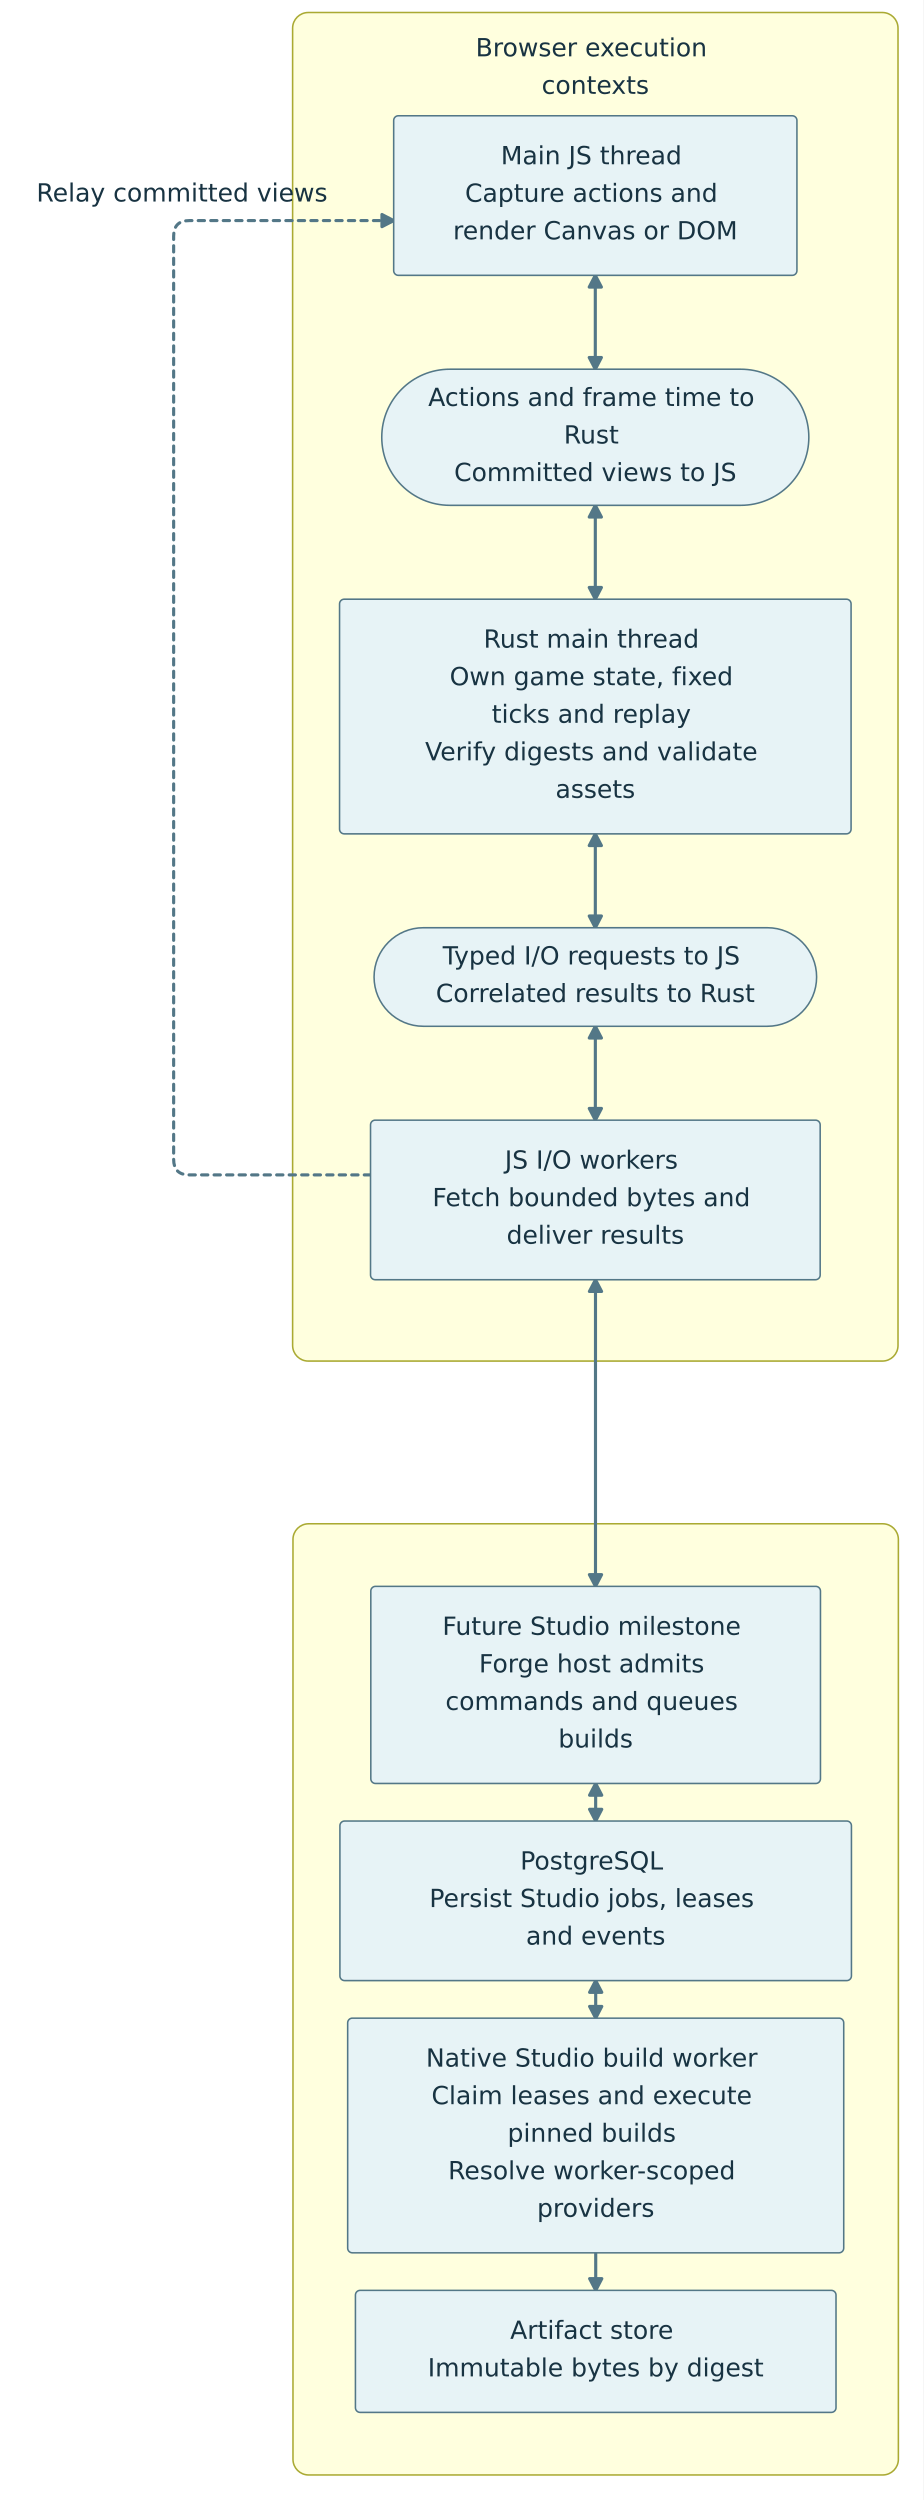
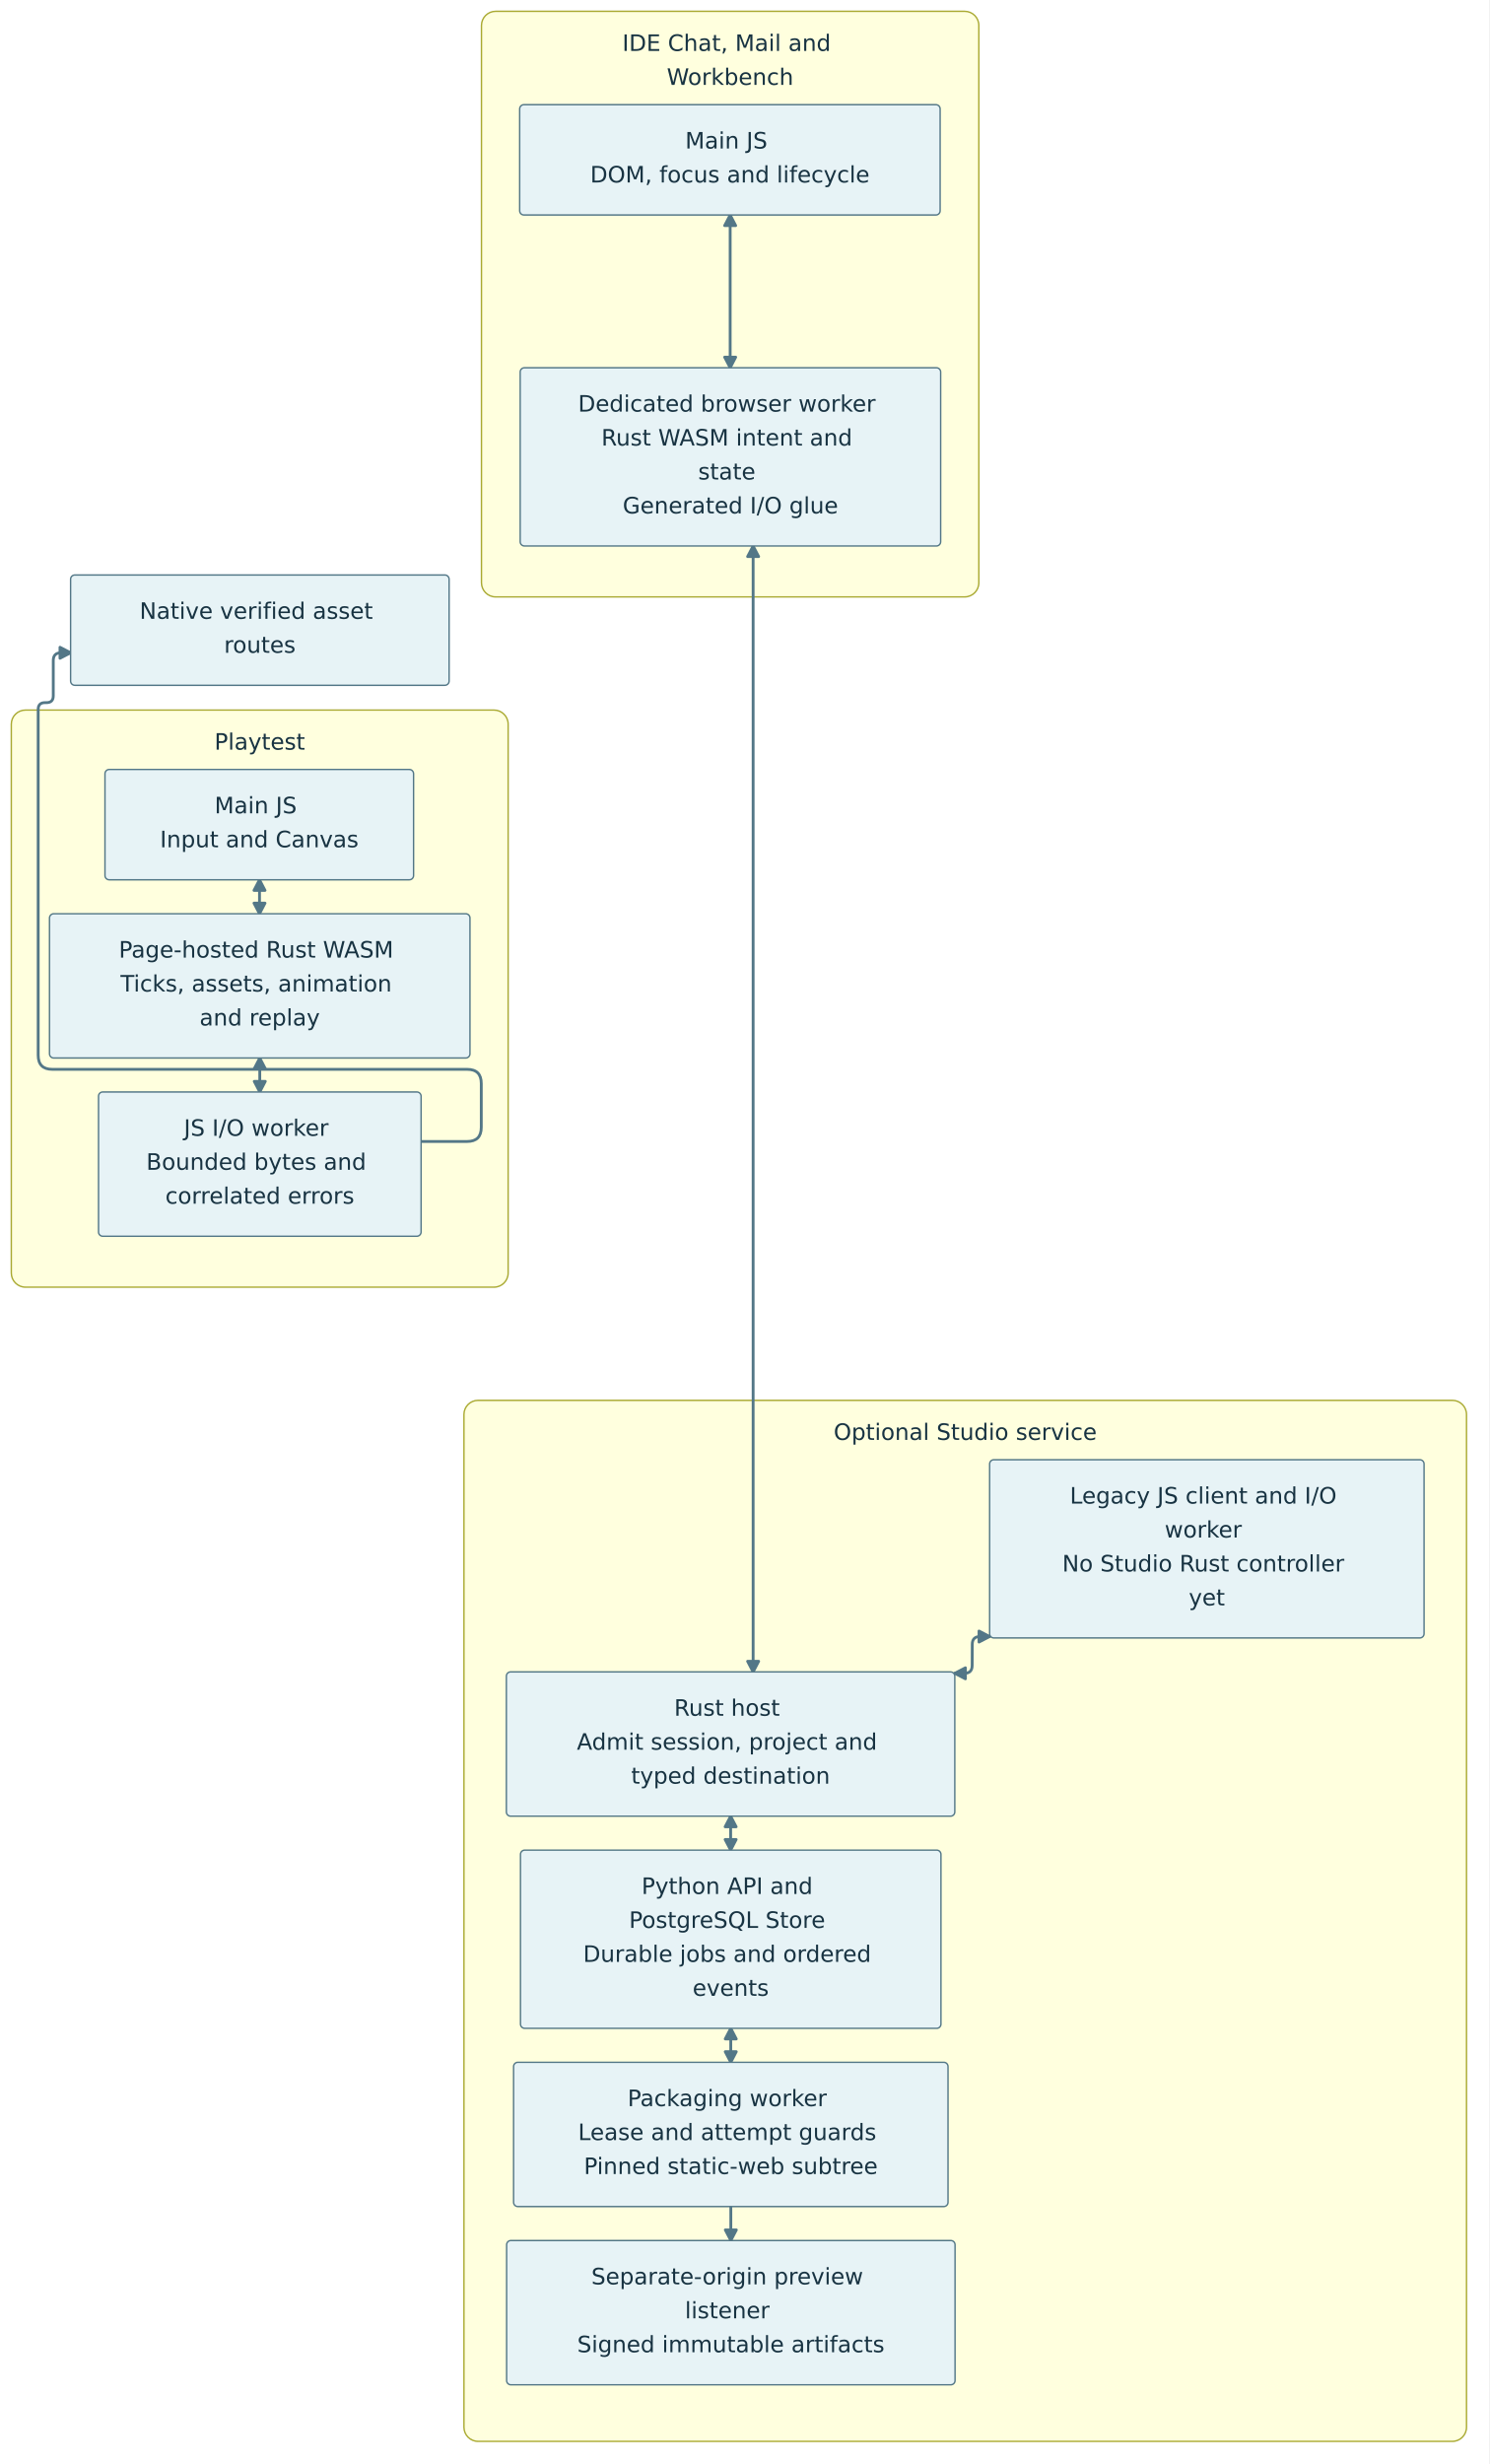
- <svg xmlns="http://www.w3.org/2000/svg" width="590.239" height="1598" viewBox="0 0 590.239 1598">
-   <rect x="0" y="0" width="590.239" height="1598" fill="#ffffff" />
+ <svg xmlns="http://www.w3.org/2000/svg" width="1052.949" height="1742" viewBox="0 0 1052.949 1742">
+   <rect x="0" y="0" width="1052.949" height="1742" fill="#ffffff" />
  <defs>
    <marker id="arrow-0" viewBox="0 0 10 10" refX="5" refY="5" markerUnits="userSpaceOnUse" markerWidth="8" markerHeight="8" orient="auto">
      <path d="M 0 0 L 10 5 L 0 10 z" fill="#537787" stroke="#537787" stroke-width="1" stroke-dasharray="1,0" />
    </marker>
    <marker id="arrow-start-0" viewBox="0 0 10 10" refX="4.5" refY="5" markerUnits="userSpaceOnUse" markerWidth="8" markerHeight="8" orient="auto">
      <path d="M 0 5 L 10 10 L 10 0 z" fill="#537787" stroke="#537787" stroke-width="1" stroke-dasharray="1,0" />
    </marker>
  </defs>
-   <rect x="187.04" y="8.00" width="386.97" height="862.00" rx="10" ry="10" fill="#FFFFDE" stroke="#AAAA33" stroke-width="1" />
-   <text x="380.53" y="36.00" text-anchor="middle" font-family="DejaVu Sans" font-size="16" fill="#183342">
-     <tspan x="380.53" dy="0.00">Browser execution</tspan>
-     <tspan x="380.53" dy="24.00">contexts</tspan>
+   <rect x="328.05" y="990.00" width="708.90" height="736.00" rx="10" ry="10" fill="#FFFFDE" stroke="#AAAA33" stroke-width="1" />
+   <text x="682.50" y="1018.00" text-anchor="middle" font-family="DejaVu Sans" font-size="16" fill="#183342">
+     <tspan x="682.50" dy="0.00">Optional Studio service</tspan>
  </text>
-   <rect x="187.27" y="974.00" width="386.97" height="608.00" rx="10" ry="10" fill="#FFFFDE" stroke="#AAAA33" stroke-width="1" />
-   <path id="edge-0" class="edgePath" data-edge-id="edge-0" d="M 380.519,176.000 L 380.519,236.000" fill="none" stroke="#537787" stroke-width="2" stroke-linecap="round" stroke-linejoin="round" />
-   <g transform="translate(380.52 176.00) rotate(270.00)">
+   <rect x="340.45" y="8.00" width="351.68" height="414.00" rx="10" ry="10" fill="#FFFFDE" stroke="#AAAA33" stroke-width="1" />
+   <text x="516.29" y="36.00" text-anchor="middle" font-family="DejaVu Sans" font-size="16" fill="#183342">
+     <tspan x="516.29" dy="0.00">IDE Chat, Mail and</tspan>
+     <tspan x="516.29" dy="24.00">Workbench</tspan>
+   </text>
+   <rect x="8.00" y="502.00" width="351.31" height="408.00" rx="10" ry="10" fill="#FFFFDE" stroke="#AAAA33" stroke-width="1" />
+   <text x="183.65" y="530.00" text-anchor="middle" font-family="DejaVu Sans" font-size="16" fill="#183342">
+     <tspan x="183.65" dy="0.00">Playtest</tspan>
+   </text>
+   <path id="edge-0" class="edgePath" data-edge-id="edge-0" d="M 516.288,152.000 L 516.288,260.000" fill="none" stroke="#537787" stroke-width="2" stroke-linecap="round" stroke-linejoin="round" />
+   <g transform="translate(516.29 152.00) rotate(270.00)">
    <polygon points="0,0 -7.50,3.90 -7.50,-3.90" fill="#537787" stroke="#537787" stroke-width="2" stroke-linejoin="round" stroke-linecap="round" />
  </g>
-   <g transform="translate(380.52 236.00) rotate(90.00)">
+   <g transform="translate(516.29 260.00) rotate(90.00)">
    <polygon points="0,0 -7.50,3.90 -7.50,-3.90" fill="#537787" stroke="#537787" stroke-width="2" stroke-linejoin="round" stroke-linecap="round" />
  </g>
-   <path id="edge-1" class="edgePath" data-edge-id="edge-1" d="M 380.525,323.000 L 380.525,383.000" fill="none" stroke="#537787" stroke-width="2" stroke-linecap="round" stroke-linejoin="round" />
-   <g transform="translate(380.53 323.00) rotate(270.00)">
+   <path id="edge-1" class="edgePath" data-edge-id="edge-1" d="M 183.493,622.000 L 183.493,646.000" fill="none" stroke="#537787" stroke-width="2" stroke-linecap="round" stroke-linejoin="round" />
+   <g transform="translate(183.49 622.00) rotate(270.00)">
    <polygon points="0,0 -7.50,3.90 -7.50,-3.90" fill="#537787" stroke="#537787" stroke-width="2" stroke-linejoin="round" stroke-linecap="round" />
  </g>
-   <g transform="translate(380.53 383.00) rotate(90.00)">
+   <g transform="translate(183.49 646.00) rotate(90.00)">
    <polygon points="0,0 -7.50,3.90 -7.50,-3.90" fill="#537787" stroke="#537787" stroke-width="2" stroke-linejoin="round" stroke-linecap="round" />
  </g>
-   <path id="edge-2" class="edgePath" data-edge-id="edge-2" d="M 380.534,533.000 L 380.534,593.000" fill="none" stroke="#537787" stroke-width="2" stroke-linecap="round" stroke-linejoin="round" />
-   <g transform="translate(380.53 533.00) rotate(270.00)">
+   <path id="edge-2" class="edgePath" data-edge-id="edge-2" d="M 183.682,748.000 L 183.682,772.000" fill="none" stroke="#537787" stroke-width="2" stroke-linecap="round" stroke-linejoin="round" />
+   <g transform="translate(183.68 748.00) rotate(270.00)">
    <polygon points="0,0 -7.50,3.90 -7.50,-3.90" fill="#537787" stroke="#537787" stroke-width="2" stroke-linejoin="round" stroke-linecap="round" />
  </g>
-   <g transform="translate(380.53 593.00) rotate(90.00)">
+   <g transform="translate(183.68 772.00) rotate(90.00)">
    <polygon points="0,0 -7.50,3.90 -7.50,-3.90" fill="#537787" stroke="#537787" stroke-width="2" stroke-linejoin="round" stroke-linecap="round" />
  </g>
-   <path id="edge-3" class="edgePath" data-edge-id="edge-3" d="M 380.545,656.000 L 380.545,716.000" fill="none" stroke="#537787" stroke-width="2" stroke-linecap="round" stroke-linejoin="round" />
-   <g transform="translate(380.55 656.00) rotate(270.00)">
+   <path id="edge-3" class="edgePath" data-edge-id="edge-3" d="M 699.754,1157.000 L 693.017,1157.000 Q 687.504,1157.000 687.478,1162.512 L 687.406,1177.488 Q 687.379,1183.000 681.867,1183.000 L 675.129,1183.000" fill="none" stroke="#537787" stroke-width="2" stroke-linecap="round" stroke-linejoin="round" />
+   <g transform="translate(699.75 1157.00) rotate(360.00)">
    <polygon points="0,0 -7.50,3.90 -7.50,-3.90" fill="#537787" stroke="#537787" stroke-width="2" stroke-linejoin="round" stroke-linecap="round" />
  </g>
-   <g transform="translate(380.55 716.00) rotate(90.00)">
+   <g transform="translate(675.13 1183.00) rotate(180.00)">
    <polygon points="0,0 -7.50,3.90 -7.50,-3.90" fill="#537787" stroke="#537787" stroke-width="2" stroke-linejoin="round" stroke-linecap="round" />
  </g>
-   <path id="edge-4" class="edgePath" data-edge-id="edge-4" d="M 236.842,751.000 L 120.990,751.000 Q 110.990,751.000 110.990,741.000 L 110.990,151.000 Q 110.990,141.000 120.990,141.000 L 251.639,141.000" fill="none" stroke="#537787" stroke-width="2" stroke-dasharray="4 4" stroke-linecap="round" stroke-linejoin="round" />
-   <g transform="translate(251.64 141.00) rotate(0.00)">
+   <path id="edge-4" class="edgePath" data-edge-id="edge-4" d="M 516.634,1284.000 L 516.634,1308.000" fill="none" stroke="#537787" stroke-width="2" stroke-linecap="round" stroke-linejoin="round" />
+   <g transform="translate(516.63 1284.00) rotate(270.00)">
    <polygon points="0,0 -7.50,3.90 -7.50,-3.90" fill="#537787" stroke="#537787" stroke-width="2" stroke-linejoin="round" stroke-linecap="round" />
  </g>
-   <rect data-edge-id="edge-4" data-label-kind="center" x="8.00" y="110.60" width="216.64" height="28.40" rx="2" ry="2" fill="rgba(248,250,252, 0.92)" fill-opacity="0.00" stroke="#537787" stroke-opacity="0.00" stroke-width="0.8" />
-   <g class="edgeLabel" data-edge-id="edge-4" data-label-kind="center">
-     <text x="116.32" y="128.80" text-anchor="middle" font-family="DejaVu Sans" font-size="16" fill="#183342">
-       <tspan x="116.32" dy="0.00">Relay committed views</tspan>
-     </text>
-   </g>
-   <path id="edge-5" class="edgePath" data-edge-id="edge-5" d="M 380.740,1140.000 L 380.740,1164.000" fill="none" stroke="#537787" stroke-width="2" stroke-linecap="round" stroke-linejoin="round" />
-   <g transform="translate(380.74 1140.00) rotate(270.00)">
+   <g transform="translate(516.63 1308.00) rotate(90.00)">
    <polygon points="0,0 -7.50,3.90 -7.50,-3.90" fill="#537787" stroke="#537787" stroke-width="2" stroke-linejoin="round" stroke-linecap="round" />
  </g>
-   <g transform="translate(380.74 1164.00) rotate(90.00)">
+   <path id="edge-5" class="edgePath" data-edge-id="edge-5" d="M 516.711,1434.000 L 516.711,1458.000" fill="none" stroke="#537787" stroke-width="2" stroke-linecap="round" stroke-linejoin="round" />
+   <g transform="translate(516.71 1434.00) rotate(270.00)">
    <polygon points="0,0 -7.50,3.90 -7.50,-3.90" fill="#537787" stroke="#537787" stroke-width="2" stroke-linejoin="round" stroke-linecap="round" />
  </g>
-   <path id="edge-6" class="edgePath" data-edge-id="edge-6" d="M 380.765,1266.000 L 380.765,1290.000" fill="none" stroke="#537787" stroke-width="2" stroke-linecap="round" stroke-linejoin="round" />
-   <g transform="translate(380.76 1266.00) rotate(270.00)">
+   <g transform="translate(516.71 1458.00) rotate(90.00)">
    <polygon points="0,0 -7.50,3.90 -7.50,-3.90" fill="#537787" stroke="#537787" stroke-width="2" stroke-linejoin="round" stroke-linecap="round" />
  </g>
-   <g transform="translate(380.76 1290.00) rotate(90.00)">
+   <path id="edge-6" class="edgePath" data-edge-id="edge-6" d="M 516.759,1560.000 L 516.759,1584.000" fill="none" stroke="#537787" stroke-width="2" stroke-linecap="round" stroke-linejoin="round" />
+   <g transform="translate(516.76 1584.00) rotate(90.00)">
    <polygon points="0,0 -7.50,3.90 -7.50,-3.90" fill="#537787" stroke="#537787" stroke-width="2" stroke-linejoin="round" stroke-linecap="round" />
  </g>
-   <path id="edge-7" class="edgePath" data-edge-id="edge-7" d="M 380.781,1440.000 L 380.781,1464.000" fill="none" stroke="#537787" stroke-width="2" stroke-linecap="round" stroke-linejoin="round" />
-   <g transform="translate(380.78 1464.00) rotate(90.00)">
+   <path id="edge-7" class="edgePath" data-edge-id="edge-7" d="M 532.532,386.000 L 532.532,1182.000" fill="none" stroke="#537787" stroke-width="2" stroke-linecap="round" stroke-linejoin="round" />
+   <g transform="translate(532.53 386.00) rotate(270.00)">
    <polygon points="0,0 -7.50,3.90 -7.50,-3.90" fill="#537787" stroke="#537787" stroke-width="2" stroke-linejoin="round" stroke-linecap="round" />
  </g>
-   <path id="edge-8" class="edgePath" data-edge-id="edge-8" d="M 380.638,818.000 L 380.638,1014.000" fill="none" stroke="#537787" stroke-width="2" stroke-linecap="round" stroke-linejoin="round" />
-   <g transform="translate(380.64 818.00) rotate(270.00)">
+   <g transform="translate(532.53 1182.00) rotate(90.00)">
    <polygon points="0,0 -7.50,3.90 -7.50,-3.90" fill="#537787" stroke="#537787" stroke-width="2" stroke-linejoin="round" stroke-linecap="round" />
  </g>
-   <g transform="translate(380.64 1014.00) rotate(90.00)">
+   <path id="edge-8" class="edgePath" data-edge-id="edge-8" d="M 297.756,807.000 L 330.306,807.000 Q 340.306,807.000 340.306,797.000 L 340.306,766.000 Q 340.306,756.000 330.306,756.000 L 37.000,756.000 Q 27.000,756.000 27.000,746.000 L 27.000,501.551 Q 27.000,496.750 31.801,496.750 L 32.867,496.750 Q 37.668,496.750 37.668,491.949 L 37.668,467.013 Q 37.668,461.500 43.181,461.500 L 49.918,461.500" fill="none" stroke="#537787" stroke-width="2" stroke-linecap="round" stroke-linejoin="round" />
+   <g transform="translate(49.92 461.50) rotate(0.00)">
    <polygon points="0,0 -7.50,3.90 -7.50,-3.90" fill="#537787" stroke="#537787" stroke-width="2" stroke-linejoin="round" stroke-linecap="round" />
  </g>
-   <rect x="227.19" y="1464.00" width="307.19" height="78.00" rx="3" ry="3" fill="#e7f3f6" stroke="#537787" stroke-width="1" stroke-linejoin="round" stroke-linecap="round" />
-   <text x="380.79" y="1495.00" text-anchor="middle" font-family="DejaVu Sans" font-size="16" fill="#183342">
-     <tspan x="380.79" dy="0.00">Artifact store</tspan>
-     <tspan x="380.79" dy="24.00">Immutable bytes by digest</tspan>
+   <rect x="368.03" y="1308.00" width="297.31" height="126.00" rx="3" ry="3" fill="#e7f3f6" stroke="#537787" stroke-width="1" stroke-linejoin="round" stroke-linecap="round" />
+   <text x="516.68" y="1339.00" text-anchor="middle" font-family="DejaVu Sans" font-size="16" fill="#183342">
+     <tspan x="516.68" dy="0.00">Python API and</tspan>
+     <tspan x="516.68" dy="24.00">PostgreSQL Store</tspan>
+     <tspan x="516.68" dy="24.00">Durable jobs and ordered</tspan>
+     <tspan x="516.68" dy="24.00">events</tspan>
  </text>
-   <rect x="222.23" y="1290.00" width="317.08" height="150.00" rx="3" ry="3" fill="#e7f3f6" stroke="#537787" stroke-width="1" stroke-linejoin="round" stroke-linecap="round" />
-   <text x="380.78" y="1321.00" text-anchor="middle" font-family="DejaVu Sans" font-size="16" fill="#183342">
-     <tspan x="380.78" dy="0.00">Native Studio build worker</tspan>
-     <tspan x="380.78" dy="24.00">Claim leases and execute</tspan>
-     <tspan x="380.78" dy="24.00">pinned builds</tspan>
-     <tspan x="380.78" dy="24.00">Resolve worker-scoped</tspan>
-     <tspan x="380.78" dy="24.00">providers</tspan>
+   <rect x="49.92" y="406.50" width="267.64" height="78.00" rx="3" ry="3" fill="#e7f3f6" stroke="#537787" stroke-width="1" stroke-linejoin="round" stroke-linecap="round" />
+   <text x="183.74" y="437.50" text-anchor="middle" font-family="DejaVu Sans" font-size="16" fill="#183342">
+     <tspan x="183.74" dy="0.00">Native verified asset</tspan>
+     <tspan x="183.74" dy="24.00">routes</tspan>
  </text>
-   <rect x="239.10" y="593.00" width="282.88" height="63.00" rx="31.50" ry="31.50" fill="#e7f3f6" stroke="#537787" stroke-width="1" stroke-linejoin="round" stroke-linecap="round" />
-   <text x="380.54" y="616.50" text-anchor="middle" font-family="DejaVu Sans" font-size="16" fill="#183342">
-     <tspan x="380.54" dy="0.00">Typed I/O requests to JS</tspan>
-     <tspan x="380.54" dy="24.00">Correlated results to Rust</tspan>
+   <rect x="74.23" y="544.00" width="218.20" height="78.00" rx="3" ry="3" fill="#e7f3f6" stroke="#537787" stroke-width="1" stroke-linejoin="round" stroke-linecap="round" />
+   <text x="183.33" y="575.00" text-anchor="middle" font-family="DejaVu Sans" font-size="16" fill="#183342">
+     <tspan x="183.33" dy="0.00">Main JS</tspan>
+     <tspan x="183.33" dy="24.00">Input and Canvas</tspan>
  </text>
-   <rect x="237.02" y="1014.00" width="287.42" height="126.00" rx="3" ry="3" fill="#e7f3f6" stroke="#537787" stroke-width="1" stroke-linejoin="round" stroke-linecap="round" />
-   <text x="380.72" y="1045.00" text-anchor="middle" font-family="DejaVu Sans" font-size="16" fill="#183342">
-     <tspan x="380.72" dy="0.00">Future Studio milestone</tspan>
-     <tspan x="380.72" dy="24.00">Forge host admits</tspan>
-     <tspan x="380.72" dy="24.00">commands and queues</tspan>
-     <tspan x="380.72" dy="24.00">builds</tspan>
+   <rect x="367.45" y="74.00" width="297.31" height="78.00" rx="3" ry="3" fill="#e7f3f6" stroke="#537787" stroke-width="1" stroke-linejoin="round" stroke-linecap="round" />
+   <text x="516.10" y="105.00" text-anchor="middle" font-family="DejaVu Sans" font-size="16" fill="#183342">
+     <tspan x="516.10" dy="0.00">Main JS</tspan>
+     <tspan x="516.10" dy="24.00">DOM, focus and lifecycle</tspan>
  </text>
-   <rect x="236.84" y="716.00" width="287.42" height="102.00" rx="3" ry="3" fill="#e7f3f6" stroke="#537787" stroke-width="1" stroke-linejoin="round" stroke-linecap="round" />
-   <text x="380.55" y="747.00" text-anchor="middle" font-family="DejaVu Sans" font-size="16" fill="#183342">
-     <tspan x="380.55" dy="0.00">JS I/O workers</tspan>
-     <tspan x="380.55" dy="24.00">Fetch bounded bytes and</tspan>
-     <tspan x="380.55" dy="24.00">deliver results</tspan>
+   <rect x="358.05" y="1182.00" width="317.08" height="102.00" rx="3" ry="3" fill="#e7f3f6" stroke="#537787" stroke-width="1" stroke-linejoin="round" stroke-linecap="round" />
+   <text x="516.59" y="1213.00" text-anchor="middle" font-family="DejaVu Sans" font-size="16" fill="#183342">
+     <tspan x="516.59" dy="0.00">Rust host</tspan>
+     <tspan x="516.59" dy="24.00">Admit session, project and</tspan>
+     <tspan x="516.59" dy="24.00">typed destination</tspan>
  </text>
-   <rect x="251.64" y="74.00" width="257.76" height="102.00" rx="3" ry="3" fill="#e7f3f6" stroke="#537787" stroke-width="1" stroke-linejoin="round" stroke-linecap="round" />
-   <text x="380.52" y="105.00" text-anchor="middle" font-family="DejaVu Sans" font-size="16" fill="#183342">
-     <tspan x="380.52" dy="0.00">Main JS thread</tspan>
-     <tspan x="380.52" dy="24.00">Capture actions and</tspan>
-     <tspan x="380.52" dy="24.00">render Canvas or DOM</tspan>
+   <rect x="69.66" y="772.00" width="228.09" height="102.00" rx="3" ry="3" fill="#e7f3f6" stroke="#537787" stroke-width="1" stroke-linejoin="round" stroke-linecap="round" />
+   <text x="183.71" y="803.00" text-anchor="middle" font-family="DejaVu Sans" font-size="16" fill="#183342">
+     <tspan x="183.71" dy="0.00">JS I/O worker</tspan>
+     <tspan x="183.71" dy="24.00">Bounded bytes and</tspan>
+     <tspan x="183.71" dy="24.00">correlated errors</tspan>
  </text>
-   <rect x="217.27" y="1164.00" width="326.97" height="102.00" rx="3" ry="3" fill="#e7f3f6" stroke="#537787" stroke-width="1" stroke-linejoin="round" stroke-linecap="round" />
-   <text x="380.75" y="1195.00" text-anchor="middle" font-family="DejaVu Sans" font-size="16" fill="#183342">
-     <tspan x="380.75" dy="0.00">PostgreSQL</tspan>
-     <tspan x="380.75" dy="24.00">Persist Studio jobs, leases</tspan>
-     <tspan x="380.75" dy="24.00">and events</tspan>
+   <rect x="367.82" y="260.00" width="297.31" height="126.00" rx="3" ry="3" fill="#e7f3f6" stroke="#537787" stroke-width="1" stroke-linejoin="round" stroke-linecap="round" />
+   <text x="516.47" y="291.00" text-anchor="middle" font-family="DejaVu Sans" font-size="16" fill="#183342">
+     <tspan x="516.47" dy="0.00">Dedicated browser worker</tspan>
+     <tspan x="516.47" dy="24.00">Rust WASM intent and</tspan>
+     <tspan x="516.47" dy="24.00">state</tspan>
+     <tspan x="516.47" dy="24.00">Generated I/O glue</tspan>
  </text>
-   <rect x="217.04" y="383.00" width="326.97" height="150.00" rx="3" ry="3" fill="#e7f3f6" stroke="#537787" stroke-width="1" stroke-linejoin="round" stroke-linecap="round" />
-   <text x="380.53" y="414.00" text-anchor="middle" font-family="DejaVu Sans" font-size="16" fill="#183342">
-     <tspan x="380.53" dy="0.00">Rust main thread</tspan>
-     <tspan x="380.53" dy="24.00">Own game state, fixed</tspan>
-     <tspan x="380.53" dy="24.00">ticks and replay</tspan>
-     <tspan x="380.53" dy="24.00">Verify digests and validate</tspan>
-     <tspan x="380.53" dy="24.00">assets</tspan>
+   <rect x="699.75" y="1032.00" width="307.19" height="126.00" rx="3" ry="3" fill="#e7f3f6" stroke="#537787" stroke-width="1" stroke-linejoin="round" stroke-linecap="round" />
+   <text x="853.35" y="1063.00" text-anchor="middle" font-family="DejaVu Sans" font-size="16" fill="#183342">
+     <tspan x="853.35" dy="0.00">Legacy JS client and I/O</tspan>
+     <tspan x="853.35" dy="24.00">worker</tspan>
+     <tspan x="853.35" dy="24.00">No Studio Rust controller</tspan>
+     <tspan x="853.35" dy="24.00">yet</tspan>
  </text>
-   <rect x="244.02" y="236.00" width="272.99" height="87.00" rx="43.50" ry="43.50" fill="#e7f3f6" stroke="#537787" stroke-width="1" stroke-linejoin="round" stroke-linecap="round" />
-   <text x="380.52" y="259.50" text-anchor="middle" font-family="DejaVu Sans" font-size="16" fill="#183342">
-     <tspan x="380.52" dy="0.00">Actions and frame time to</tspan>
-     <tspan x="380.52" dy="24.00">Rust</tspan>
-     <tspan x="380.52" dy="24.00">Committed views to JS</tspan>
+   <rect x="358.23" y="1584.00" width="317.08" height="102.00" rx="3" ry="3" fill="#e7f3f6" stroke="#537787" stroke-width="1" stroke-linejoin="round" stroke-linecap="round" />
+   <text x="516.78" y="1615.00" text-anchor="middle" font-family="DejaVu Sans" font-size="16" fill="#183342">
+     <tspan x="516.78" dy="0.00">Separate-origin preview</tspan>
+     <tspan x="516.78" dy="24.00">listener</tspan>
+     <tspan x="516.78" dy="24.00">Signed immutable artifacts</tspan>
+   </text>
+   <rect x="35.00" y="646.00" width="297.31" height="102.00" rx="3" ry="3" fill="#e7f3f6" stroke="#537787" stroke-width="1" stroke-linejoin="round" stroke-linecap="round" />
+   <text x="183.65" y="677.00" text-anchor="middle" font-family="DejaVu Sans" font-size="16" fill="#183342">
+     <tspan x="183.65" dy="0.00">Page-hosted Rust WASM</tspan>
+     <tspan x="183.65" dy="24.00">Ticks, assets, animation</tspan>
+     <tspan x="183.65" dy="24.00">and replay</tspan>
+   </text>
+   <rect x="363.15" y="1458.00" width="307.19" height="102.00" rx="3" ry="3" fill="#e7f3f6" stroke="#537787" stroke-width="1" stroke-linejoin="round" stroke-linecap="round" />
+   <text x="516.74" y="1489.00" text-anchor="middle" font-family="DejaVu Sans" font-size="16" fill="#183342">
+     <tspan x="516.74" dy="0.00">Packaging worker</tspan>
+     <tspan x="516.74" dy="24.00">Lease and attempt guards</tspan>
+     <tspan x="516.74" dy="24.00">Pinned static-web subtree</tspan>
  </text>
</svg>
